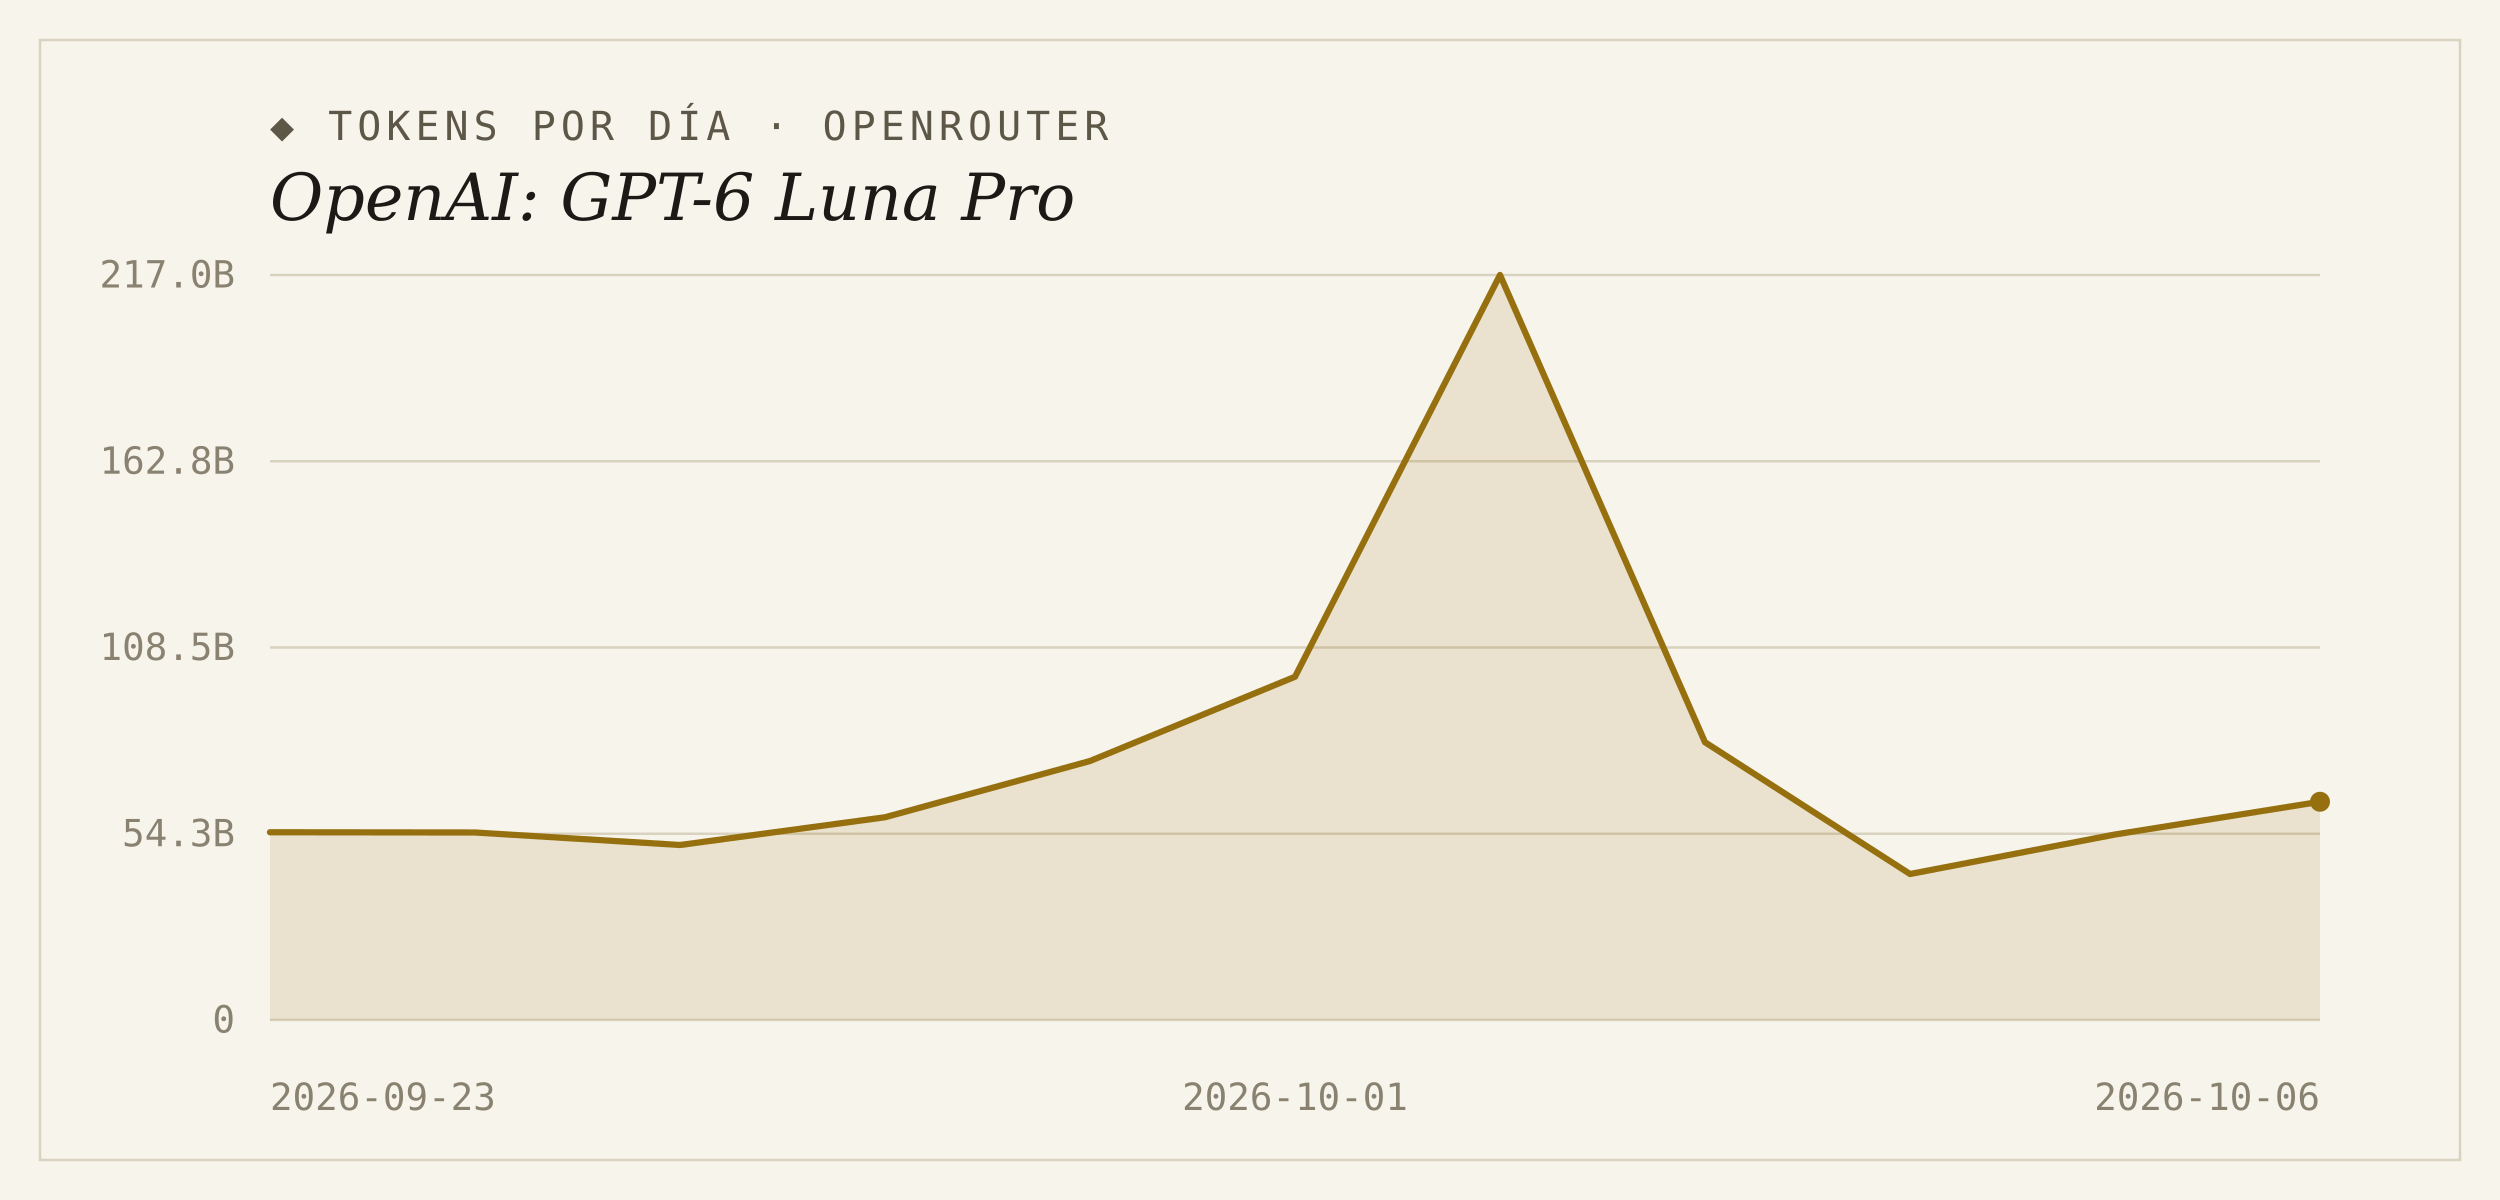
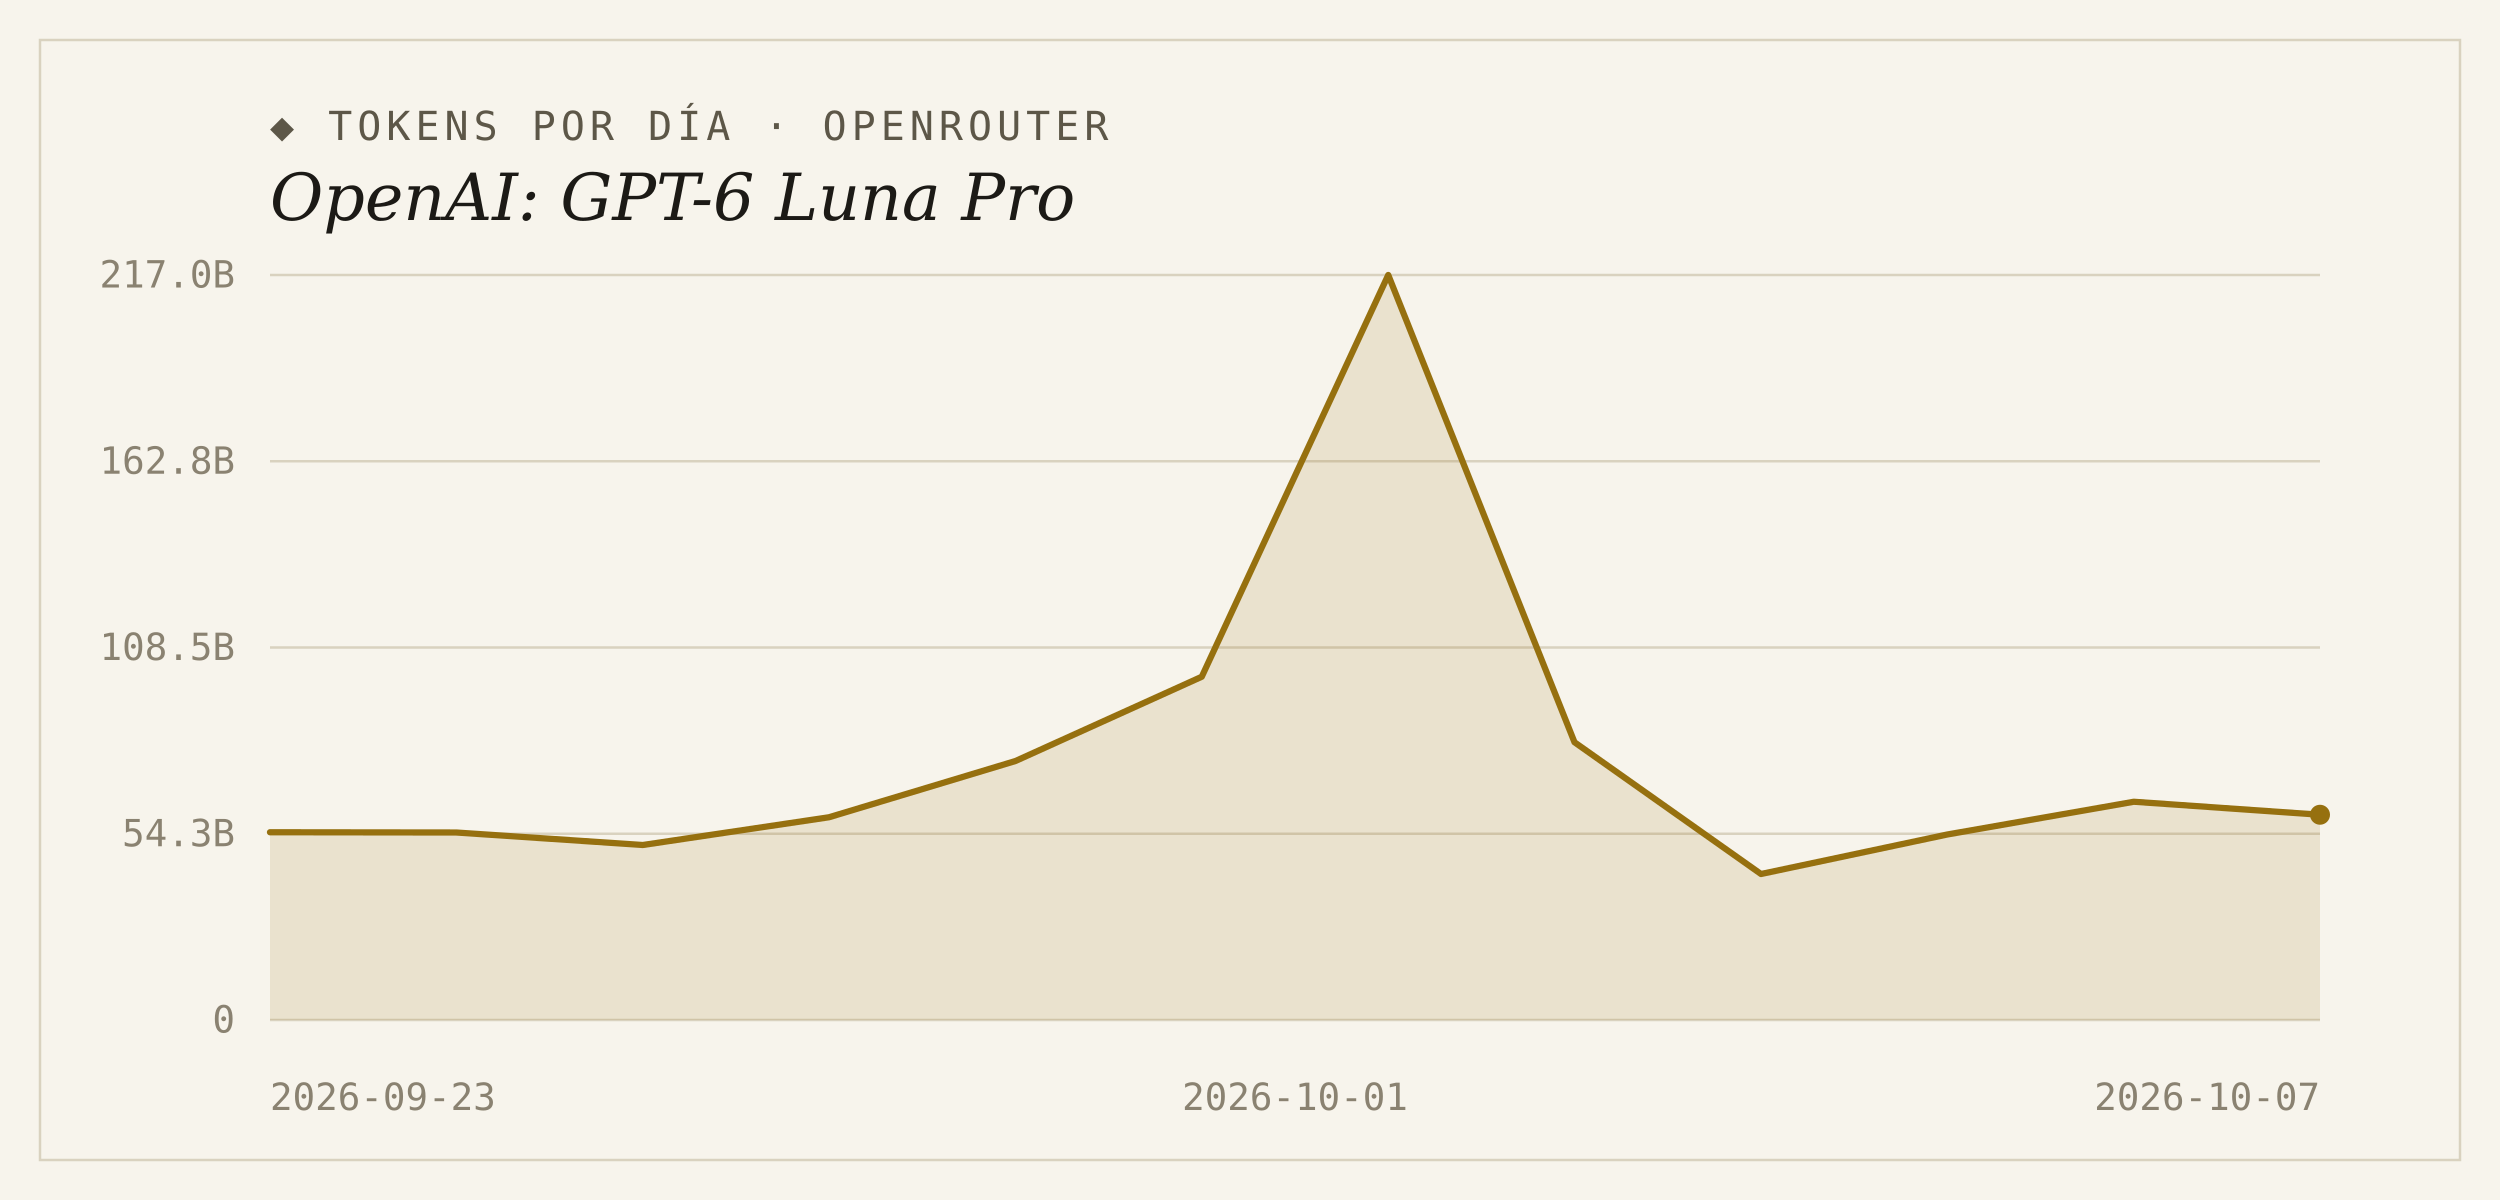
<svg xmlns="http://www.w3.org/2000/svg" width="1000" height="480" viewBox="0 0 1000 480">
  <rect width="1000" height="480" fill="#f7f4ec" />
  <rect x="16" y="16" width="968" height="448" fill="none" stroke="#d9d2bf" stroke-width="1" />
  <text x="108" y="56" font-family="'DejaVu Sans Mono', Consolas, monospace" font-size="16" letter-spacing="2" fill="#5d5748">◆ TOKENS POR DÍA · OPENROUTER</text>
  <text x="108" y="88" font-family="Georgia, 'DejaVu Serif', serif" font-size="26" font-style="italic" fill="#1c1a16">OpenAI: GPT-6 Luna Pro</text>
  <line x1="108" y1="408.0" x2="928" y2="408.0" stroke="#d9d2bf" stroke-width="1" />
  <text x="94" y="413" text-anchor="end" font-family="'DejaVu Sans Mono', Consolas, monospace" font-size="15" fill="#8a8271">0</text>
  <line x1="108" y1="333.5" x2="928" y2="333.5" stroke="#d9d2bf" stroke-width="1" />
  <text x="94" y="338.5" text-anchor="end" font-family="'DejaVu Sans Mono', Consolas, monospace" font-size="15" fill="#8a8271">54.3B</text>
  <line x1="108" y1="259.0" x2="928" y2="259.0" stroke="#d9d2bf" stroke-width="1" />
  <text x="94" y="264" text-anchor="end" font-family="'DejaVu Sans Mono', Consolas, monospace" font-size="15" fill="#8a8271">108.5B</text>
  <line x1="108" y1="184.5" x2="928" y2="184.5" stroke="#d9d2bf" stroke-width="1" />
  <text x="94" y="189.5" text-anchor="end" font-family="'DejaVu Sans Mono', Consolas, monospace" font-size="15" fill="#8a8271">162.8B</text>
  <line x1="108" y1="110.0" x2="928" y2="110.0" stroke="#d9d2bf" stroke-width="1" />
  <text x="94" y="115" text-anchor="end" font-family="'DejaVu Sans Mono', Consolas, monospace" font-size="15" fill="#8a8271">217.0B</text>
-   <path d="M 108,408.0 L 108.0,332.9 L 190.0,333.0 L 272.0,338.0 L 354.0,326.9 L 436.0,304.4 L 518.0,270.7 L 600.0,110.0 L 682.0,296.9 L 764.0,349.6 L 846.0,333.8 L 928.0,320.7 L 928.0,408.0 Z" fill="#96700f" fill-opacity="0.14" />
-   <polyline points="108.0,332.9 190.0,333.0 272.0,338.0 354.0,326.9 436.0,304.4 518.0,270.7 600.0,110.0 682.0,296.9 764.0,349.6 846.0,333.8 928.0,320.7" fill="none" stroke="#96700f" stroke-width="2.5" stroke-linejoin="round" stroke-linecap="round" />
-   <circle cx="928.0" cy="320.7" r="4" fill="#96700f" />
+   <path d="M 108,408.0 L 108.0,332.9 L 182.5,333.0 L 257.1,338.0 L 331.6,326.9 L 406.2,304.4 L 480.7,270.7 L 555.3,110.0 L 629.8,296.9 L 704.4,349.6 L 778.9,333.8 L 853.5,320.7 L 928.0,325.9 L 928.0,408.0 Z" fill="#96700f" fill-opacity="0.14" />
+   <polyline points="108.0,332.9 182.5,333.0 257.1,338.0 331.6,326.9 406.2,304.4 480.7,270.7 555.3,110.0 629.8,296.9 704.4,349.6 778.9,333.8 853.5,320.7 928.0,325.9" fill="none" stroke="#96700f" stroke-width="2.5" stroke-linejoin="round" stroke-linecap="round" />
+   <circle cx="928.0" cy="325.9" r="4" fill="#96700f" />
  <text x="108" y="444" text-anchor="start" font-family="'DejaVu Sans Mono', Consolas, monospace" font-size="15" fill="#8a8271">2026-09-23</text>
  <text x="518" y="444" text-anchor="middle" font-family="'DejaVu Sans Mono', Consolas, monospace" font-size="15" fill="#8a8271">2026-10-01</text>
-   <text x="928" y="444" text-anchor="end" font-family="'DejaVu Sans Mono', Consolas, monospace" font-size="15" fill="#8a8271">2026-10-06</text>
+   <text x="928" y="444" text-anchor="end" font-family="'DejaVu Sans Mono', Consolas, monospace" font-size="15" fill="#8a8271">2026-10-07</text>
</svg>
